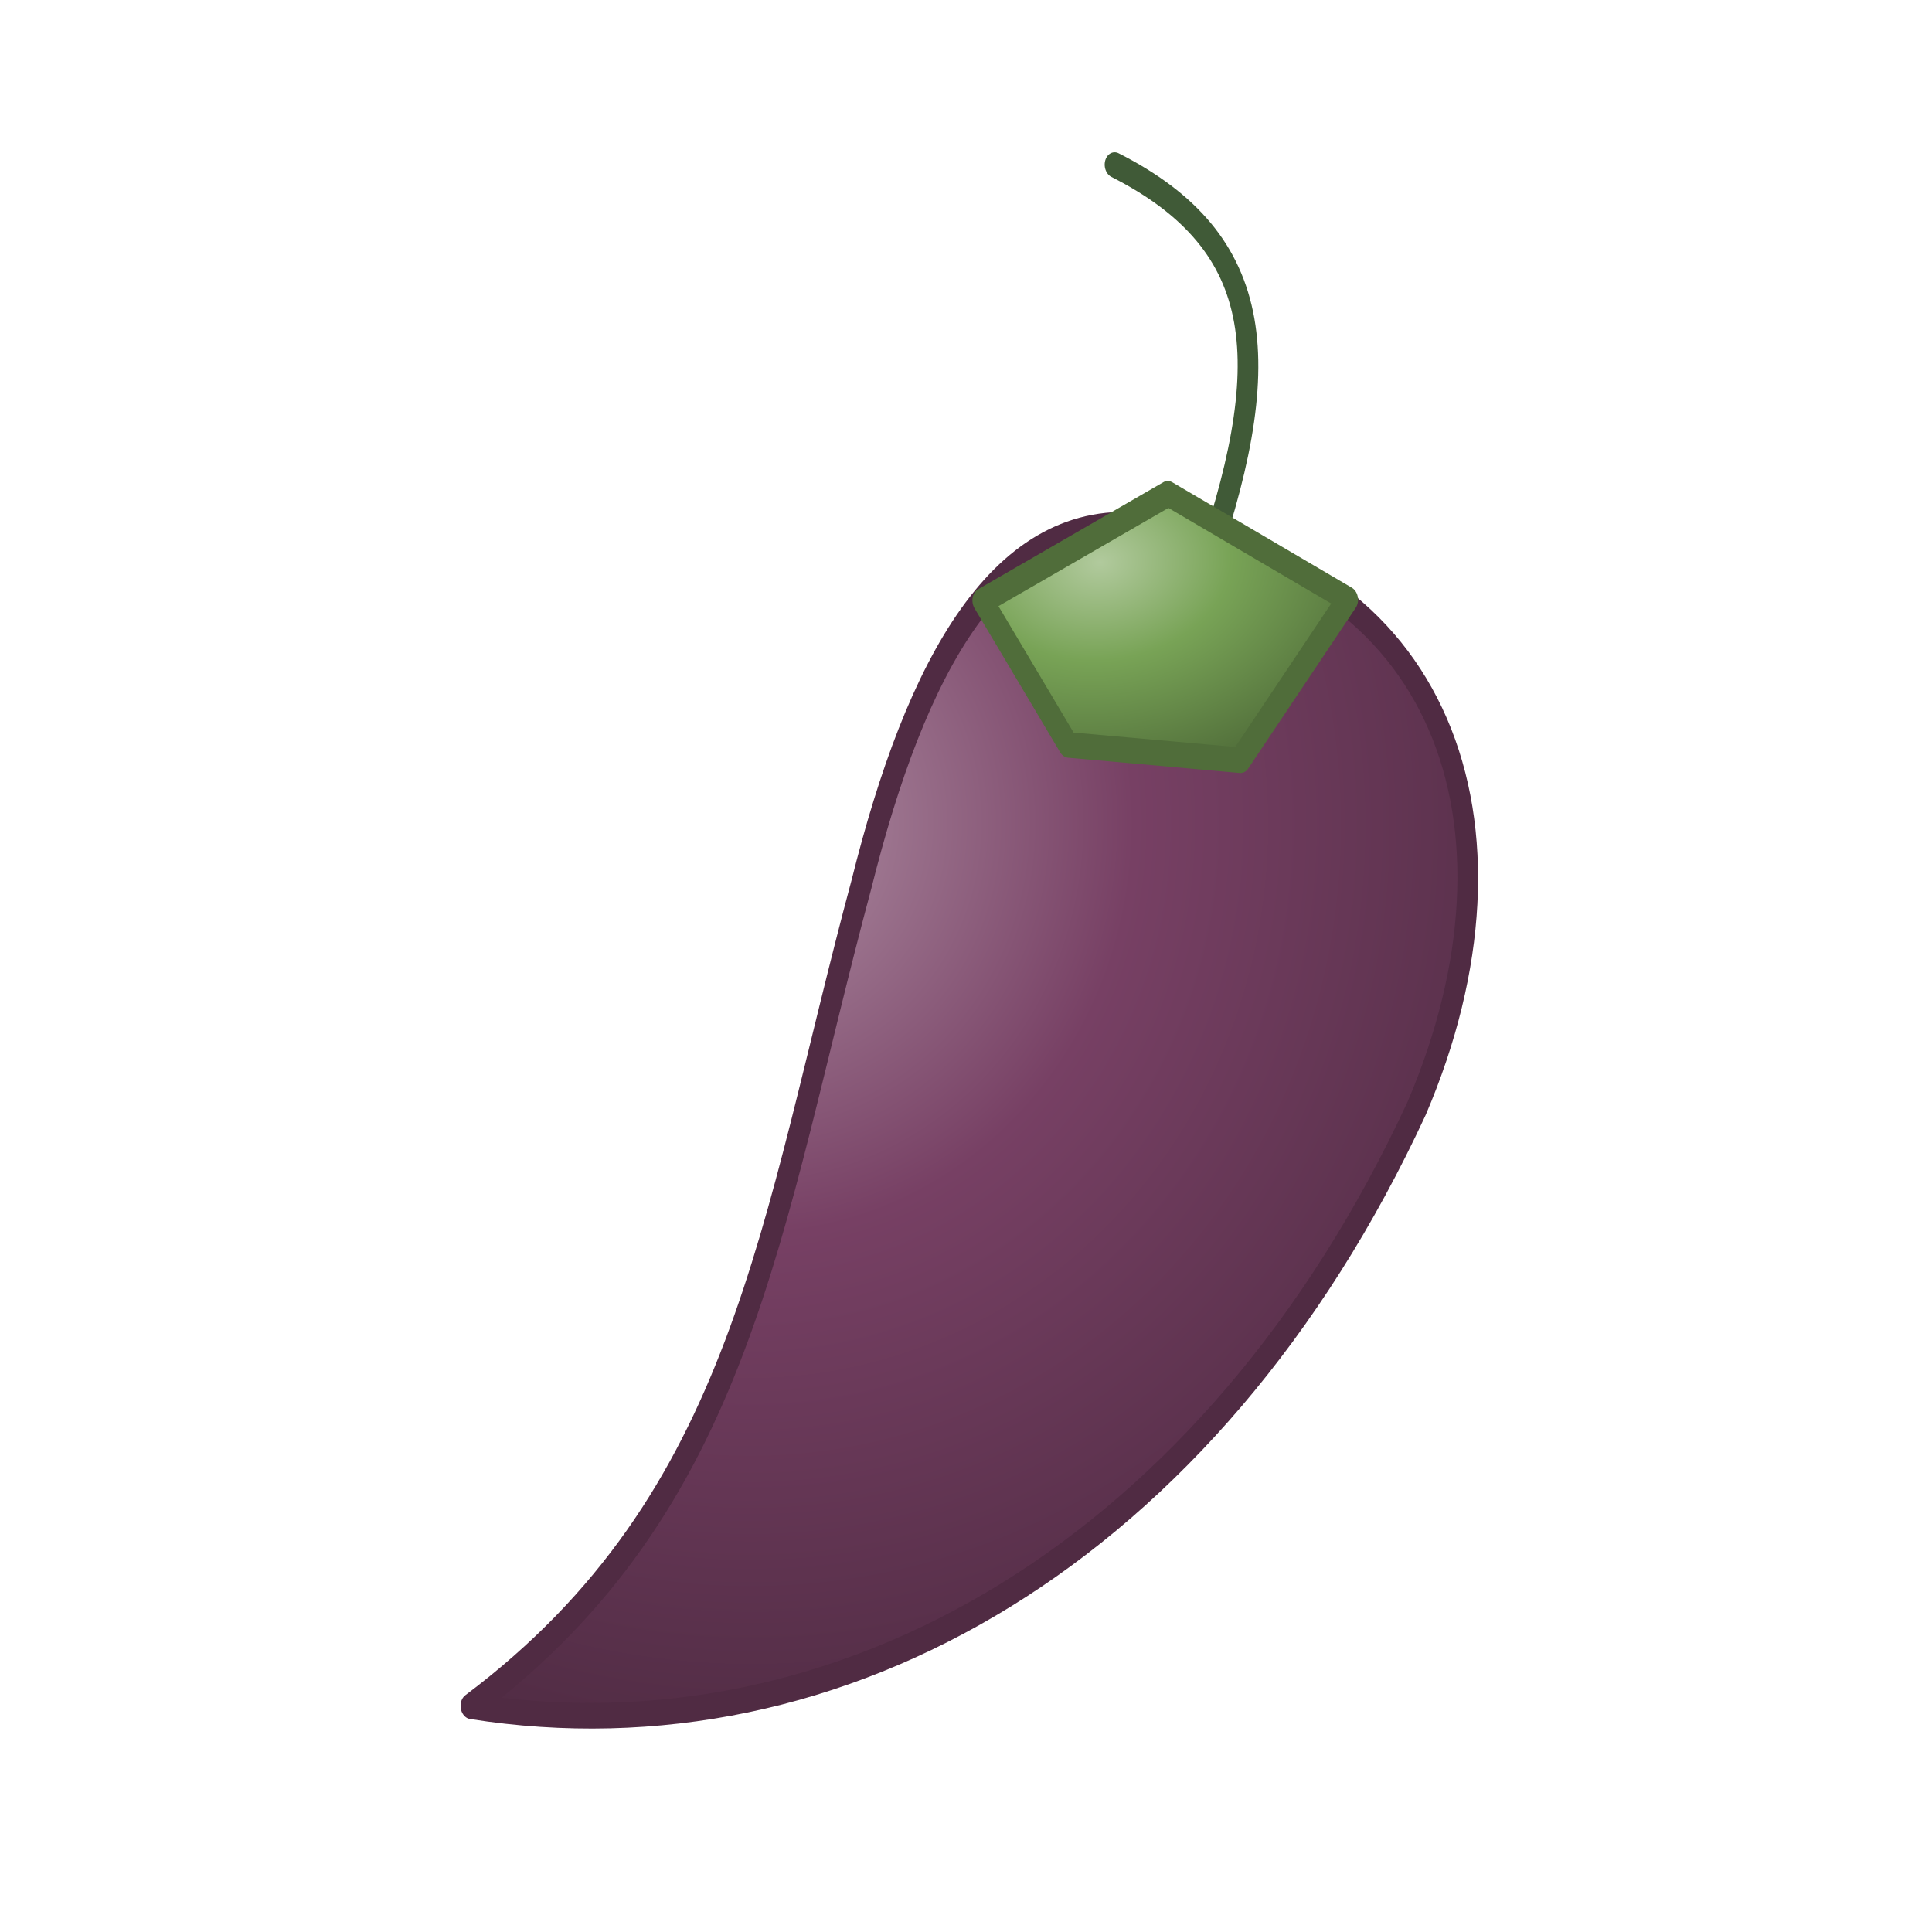
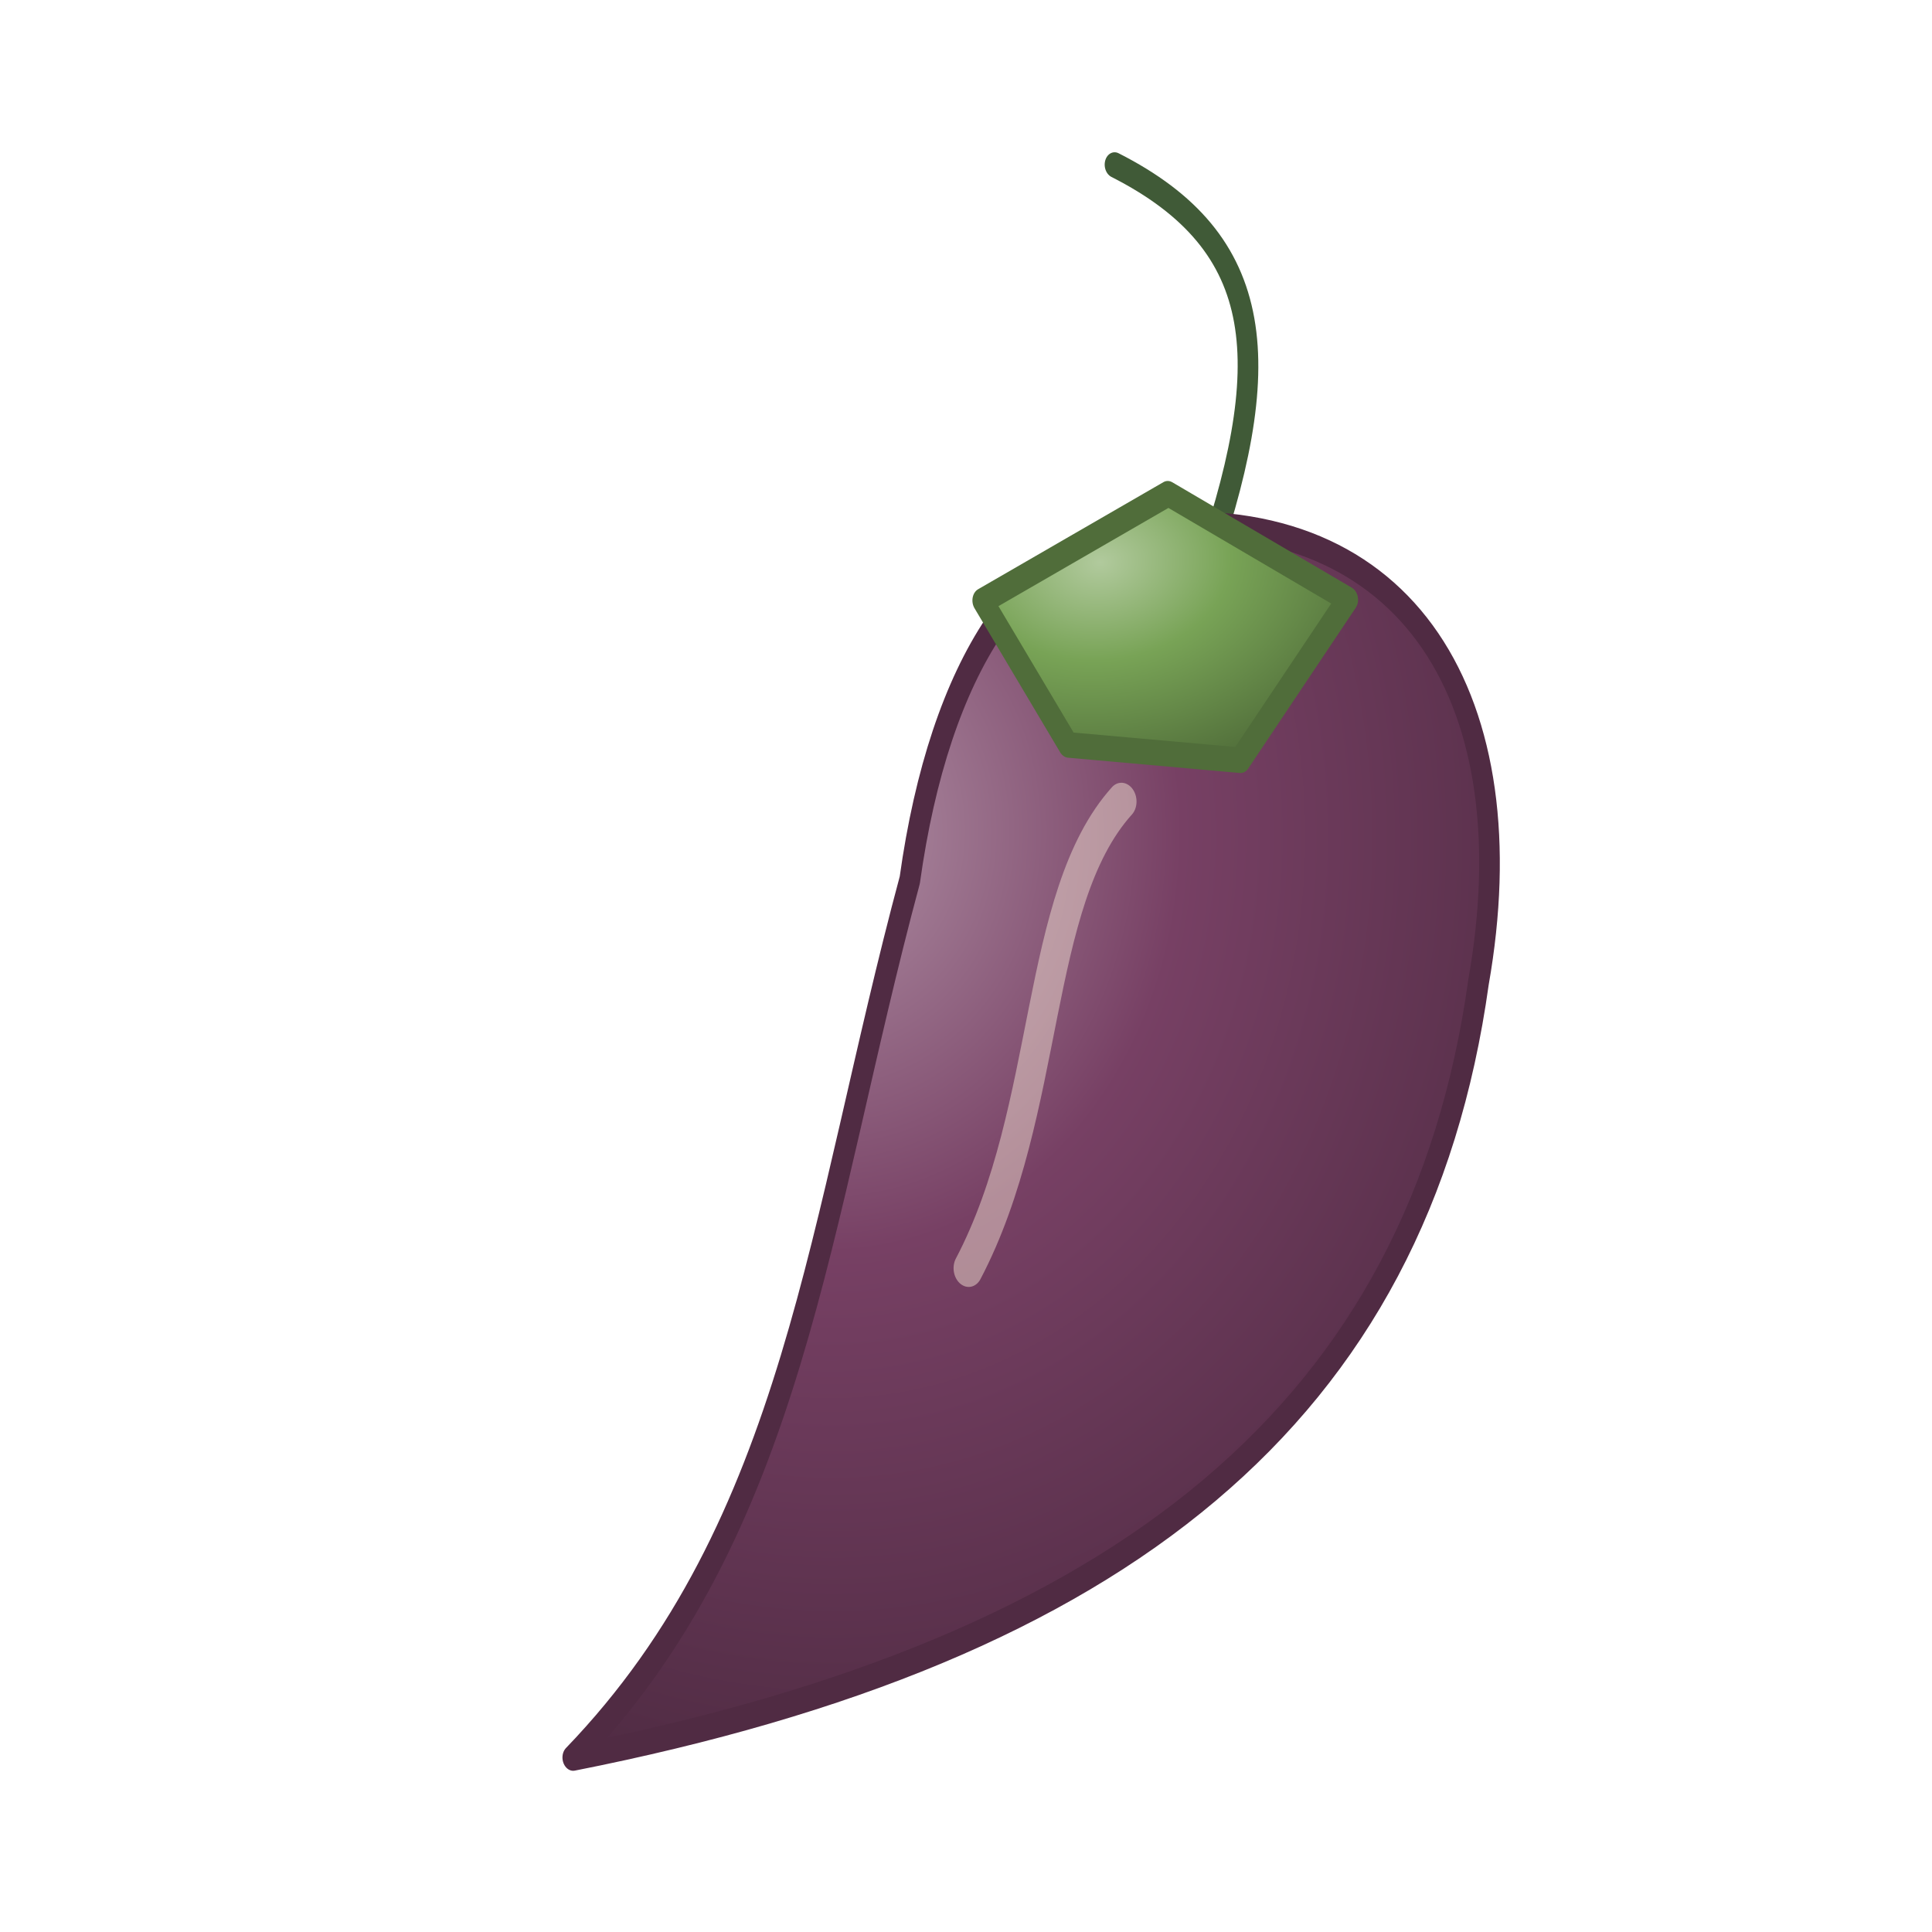
<svg xmlns="http://www.w3.org/2000/svg" viewBox="0 0 64 64" role="img" aria-label="Yaki Blue Chilli Seeds">
  <defs>
    <radialGradient id="shade0" cx="33%" cy="23%" r="86%">
      <stop stop-color="#b090a5" />
      <stop offset=".42" stop-color="#774064" />
      <stop offset="1" stop-color="#4d2a41" />
    </radialGradient>
    <radialGradient id="shade1" cx="33%" cy="23%" r="86%">
      <stop stop-color="#b1ca9d" />
      <stop offset=".42" stop-color="#78a356" />
      <stop offset="1" stop-color="#4e6a38" />
    </radialGradient>
  </defs>
  <g transform="translate(32 32) rotate(-5) scale(0.8033 1) translate(-32 -32)" stroke="#405a37" stroke-width=".85" stroke-linecap="round" stroke-linejoin="round">
    <path d="M43 20c4-7 4-11-2-14" fill="none" />
-     <path d="M41 18c12 2 15 11 9 20C40 52 24 58 9 55c12-6 14-15 19-26 3-7 7-12 13-11Z" fill="url(#shade0)" stroke="#502b43" />
+     <path d="M41 18c11 0 15 7 12 16-4 14-17 21-40 23 10-7 12-17 17-28 2-7 6-11 11-11Z" fill="url(#shade0)" stroke="#502b43" />
    <path d="m34 20 8-3 7 4-5 5-7-1Z" fill="url(#shade1)" stroke="#506d3a" />
+     <path d="M39 27c-4 3-4 10-8 15" fill="none" stroke="#fff1dd" stroke-width="1.2" opacity=".44" stroke-linecap="round" />
  </g>
</svg>
